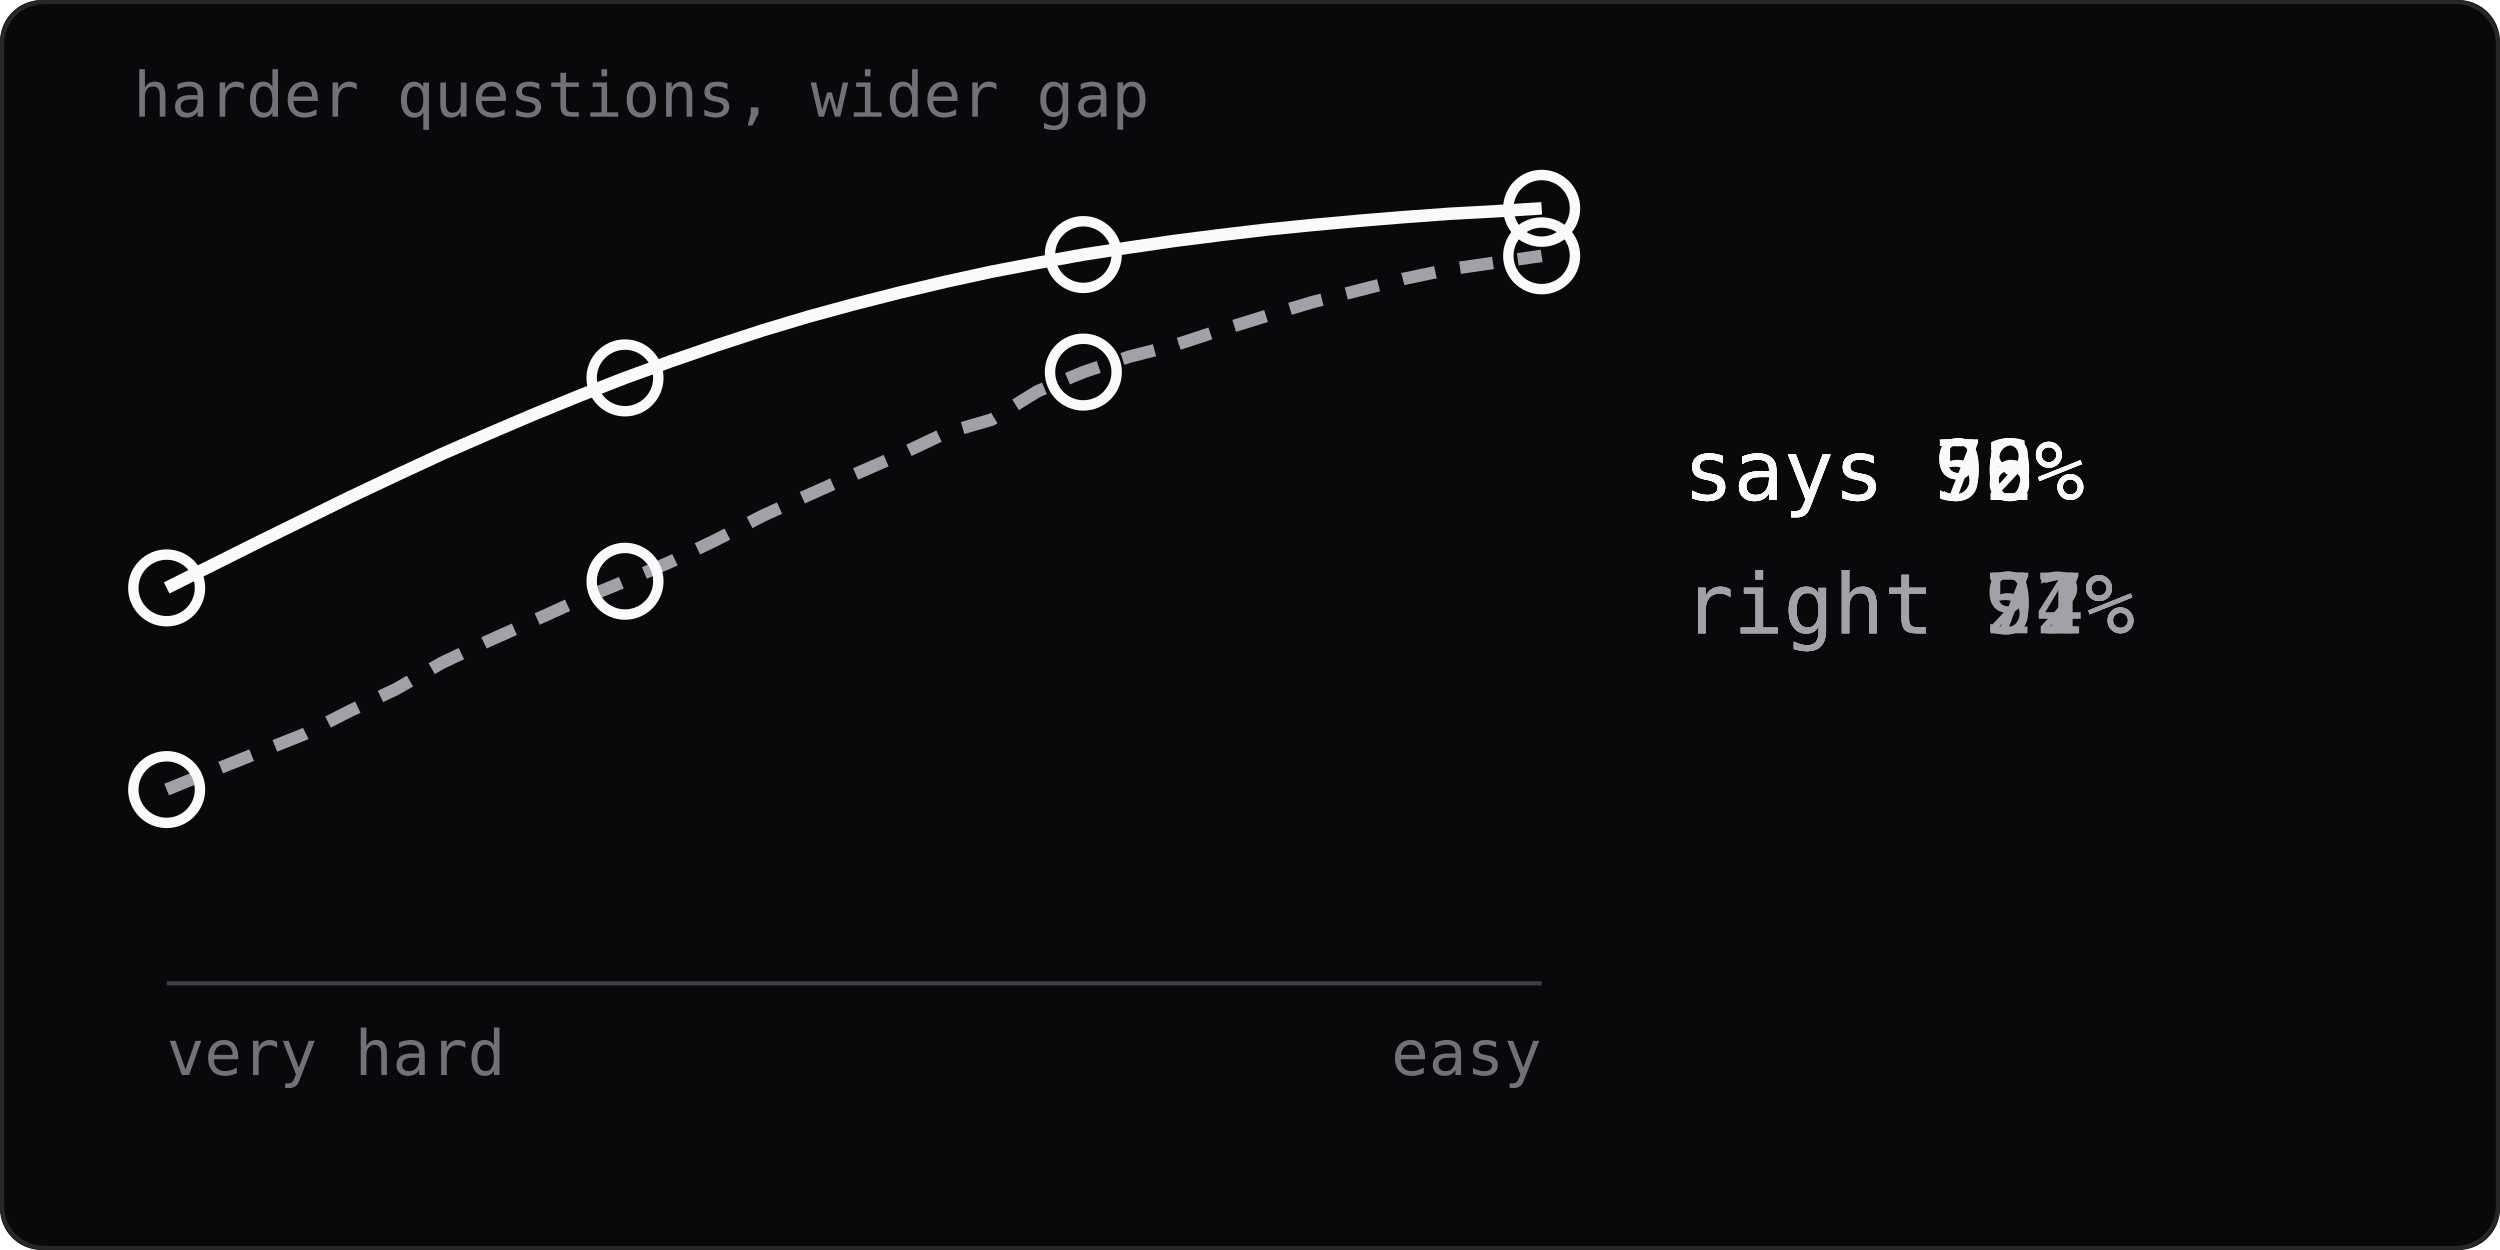
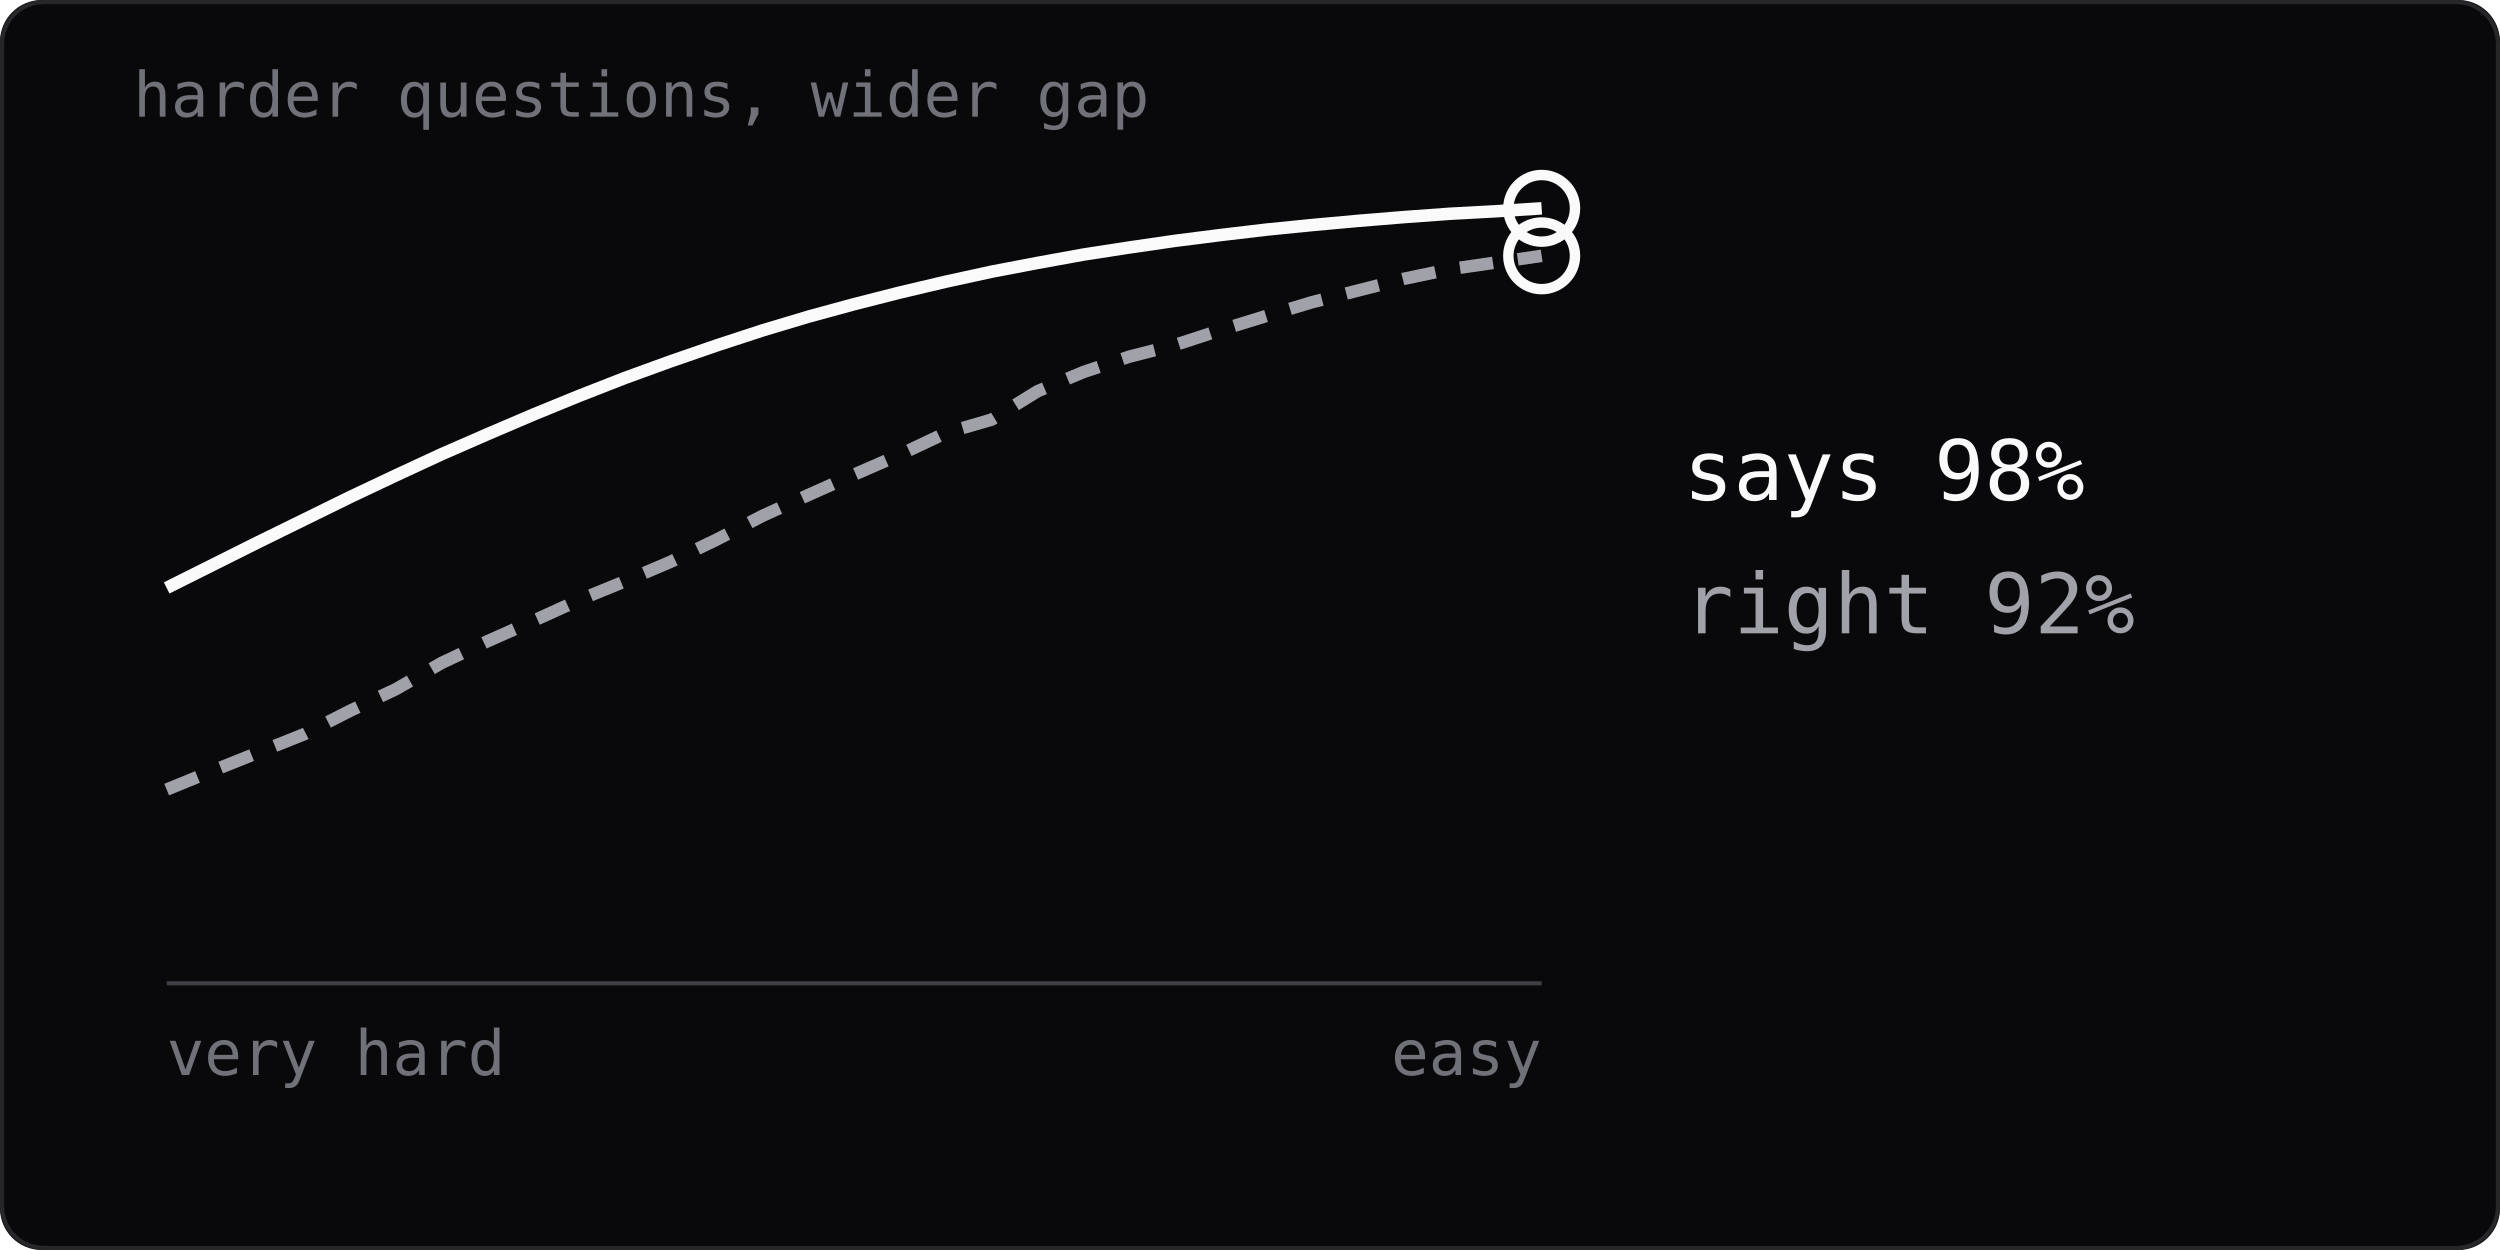
<svg xmlns="http://www.w3.org/2000/svg" width="600" height="300" viewBox="0 0 600 300">
-   <style>text{font-family:ui-monospace,"JetBrains Mono",Menlo,Consolas,monospace;fill:#71717a;font-size:15px}.fb{transform-box:fill-box}@keyframes q0{0%,24.99%{opacity:1}25%,49.99%{opacity:0}50%,74.99%{opacity:0}75%,99.99%{opacity:0}}.q0{animation:q0 8s infinite}@keyframes q1{0%,24.99%{opacity:0}25%,49.99%{opacity:1}50%,74.99%{opacity:0}75%,99.99%{opacity:0}}.q1{animation:q1 8s infinite}@keyframes q2{0%,24.99%{opacity:0}25%,49.99%{opacity:0}50%,74.99%{opacity:1}75%,99.99%{opacity:0}}.q2{animation:q2 8s infinite}@keyframes q3{0%,24.99%{opacity:0}25%,49.99%{opacity:0}50%,74.99%{opacity:0}75%,99.99%{opacity:1}}.q3{animation:q3 8s infinite}@media (prefers-reduced-motion:reduce){*{animation:none!important}}</style>
+   <style>text{font-family:ui-monospace,"JetBrains Mono",Menlo,Consolas,monospace;fill:#71717a;font-size:15px}.fb{transform-box:fill-box}@keyframes g0{0%,18.75%{transform:translate(0px,0px)}19.14%{transform:translate(-0.1px,0.1px)}19.53%{transform:translate(-0.9px,0.1px)}19.92%{transform:translate(-2.9px,0.2px)}20.31%{transform:translate(-6.9px,0.4px)}20.7%{transform:translate(-13.4px,0.8px)}21.09%{transform:translate(-23.2px,1.4px)}21.48%{transform:translate(-36.8px,2.4px)}21.88%{transform:translate(-55px,4px)}22.27%{transform:translate(-73.2px,6px)}22.66%{transform:translate(-86.8px,7.7px)}23.05%{transform:translate(-96.6px,9px)}23.44%{transform:translate(-103.1px,10px)}23.83%{transform:translate(-107.1px,10.7px)}24.22%{transform:translate(-109.1px,11px)}24.61%{transform:translate(-109.9px,11.1px)}25%,43.75%{transform:translate(-110px,11.1px)}44.14%{transform:translate(-110.1px,11.2px)}44.53%{transform:translate(-110.9px,11.3px)}44.92%{transform:translate(-112.9px,11.7px)}45.31%{transform:translate(-116.9px,12.4px)}45.7%{transform:translate(-123.4px,13.6px)}46.09%{transform:translate(-133.2px,15.5px)}46.48%{transform:translate(-146.8px,18.5px)}46.88%{transform:translate(-165px,23px)}47.27%{transform:translate(-183.2px,28.2px)}47.66%{transform:translate(-196.8px,32.5px)}48.05%{transform:translate(-206.6px,35.8px)}48.44%{transform:translate(-213.1px,38.2px)}48.83%{transform:translate(-217.1px,39.6px)}49.22%{transform:translate(-219.1px,40.4px)}49.61%{transform:translate(-219.9px,40.7px)}50%,68.75%{transform:translate(-220px,40.7px)}69.14%{transform:translate(-220.1px,40.7px)}69.53%{transform:translate(-220.9px,41px)}69.92%{transform:translate(-222.9px,41.8px)}70.31%{transform:translate(-226.9px,43.4px)}70.7%{transform:translate(-233.4px,46px)}71.09%{transform:translate(-243.2px,50px)}71.48%{transform:translate(-256.8px,55.9px)}71.88%{transform:translate(-275px,64.1px)}72.27%{transform:translate(-293.2px,72.8px)}72.66%{transform:translate(-306.8px,79.5px)}73.05%{transform:translate(-316.6px,84.4px)}73.44%{transform:translate(-323.1px,87.7px)}73.83%{transform:translate(-327.1px,89.7px)}74.22%{transform:translate(-329.1px,90.7px)}74.61%{transform:translate(-329.9px,91.1px)}75%,93.75%{transform:translate(-330px,91.1px)}94.14%{transform:translate(-329.7px,90.9px)}94.53%{transform:translate(-327.4px,89.8px)}94.92%{transform:translate(-321.3px,86.7px)}95.31%{transform:translate(-309.4px,80.8px)}95.7%{transform:translate(-289.7px,71.1px)}96.09%{transform:translate(-260.4px,57.4px)}96.48%{transform:translate(-219.5px,40.5px)}96.88%{transform:translate(-165px,23px)}97.27%{transform:translate(-110.5px,11.2px)}97.66%{transform:translate(-69.6px,5.5px)}98.05%{transform:translate(-40.3px,2.7px)}98.44%{transform:translate(-20.6px,1.3px)}98.83%{transform:translate(-8.7px,0.5px)}99.22%{transform:translate(-2.6px,0.2px)}99.61%{transform:translate(-0.3px,0.1px)}100%{transform:translate(0px,0px)}}.g0{animation:g0 8s infinite linear}@keyframes g1{0%,18.75%{transform:translate(0px,0px)}19.14%{transform:translate(-0.1px,0px)}19.53%{transform:translate(-0.9px,0.1px)}19.92%{transform:translate(-2.9px,0.4px)}20.31%{transform:translate(-6.9px,1px)}20.7%{transform:translate(-13.4px,2px)}21.09%{transform:translate(-23.2px,3.5px)}21.48%{transform:translate(-36.8px,6.5px)}21.88%{transform:translate(-55px,11.1px)}22.27%{transform:translate(-73.2px,16.6px)}22.66%{transform:translate(-86.8px,21px)}23.05%{transform:translate(-96.6px,23.6px)}23.44%{transform:translate(-103.1px,25.6px)}23.83%{transform:translate(-107.1px,26.9px)}24.22%{transform:translate(-109.1px,27.6px)}24.61%{transform:translate(-109.9px,27.9px)}25%,43.75%{transform:translate(-110px,27.9px)}44.14%{transform:translate(-110.1px,28px)}44.53%{transform:translate(-110.9px,28.3px)}44.92%{transform:translate(-112.9px,29.1px)}45.31%{transform:translate(-116.9px,30.8px)}45.7%{transform:translate(-123.4px,34px)}46.09%{transform:translate(-133.2px,39.7px)}46.48%{transform:translate(-146.8px,44.3px)}46.88%{transform:translate(-165px,52.5px)}47.27%{transform:translate(-183.2px,60.6px)}47.66%{transform:translate(-196.8px,67.5px)}48.05%{transform:translate(-206.6px,72.3px)}48.44%{transform:translate(-213.1px,75.2px)}48.83%{transform:translate(-217.1px,76.9px)}49.22%{transform:translate(-219.1px,77.7px)}49.61%{transform:translate(-219.9px,78px)}50%,68.75%{transform:translate(-220px,78.1px)}69.14%{transform:translate(-220.1px,78.1px)}69.53%{transform:translate(-220.9px,78.4px)}69.92%{transform:translate(-222.9px,79.3px)}70.31%{transform:translate(-226.9px,80.9px)}70.7%{transform:translate(-233.4px,83.7px)}71.09%{transform:translate(-243.2px,88.1px)}71.48%{transform:translate(-256.8px,94.3px)}71.88%{transform:translate(-275px,104px)}72.27%{transform:translate(-293.2px,112.8px)}72.66%{transform:translate(-306.8px,118.7px)}73.05%{transform:translate(-316.6px,122.6px)}73.44%{transform:translate(-323.1px,125.3px)}73.83%{transform:translate(-327.1px,126.9px)}74.22%{transform:translate(-329.1px,127.8px)}74.61%{transform:translate(-329.9px,128.1px)}75%,93.75%{transform:translate(-330px,128.1px)}94.14%{transform:translate(-329.7px,128px)}94.53%{transform:translate(-327.4px,127.1px)}94.92%{transform:translate(-321.3px,124.5px)}95.31%{transform:translate(-309.4px,119.8px)}95.7%{transform:translate(-289.7px,111.1px)}96.09%{transform:translate(-260.4px,96px)}96.48%{transform:translate(-219.5px,77.9px)}96.88%{transform:translate(-165px,52.5px)}97.27%{transform:translate(-110.5px,28.1px)}97.66%{transform:translate(-69.6px,15.5px)}98.05%{transform:translate(-40.3px,7.3px)}98.44%{transform:translate(-20.6px,3px)}98.83%{transform:translate(-8.7px,1.3px)}99.22%{transform:translate(-2.6px,0.4px)}99.61%{transform:translate(-0.3px,0px)}100%{transform:translate(0px,0px)}}.g1{animation:g1 8s infinite linear}@keyframes q0{0%,18.75%{opacity:1}21.88%,96.88%{opacity:0}100%{opacity:1}}.q0{animation:q0 8s infinite cubic-bezier(.65,0,.35,1)}@keyframes q1{0%,21.88%{opacity:0}25%,43.75%{opacity:1}46.88%,100%{opacity:0}}.q1{animation:q1 8s infinite cubic-bezier(.65,0,.35,1)}@keyframes q2{0%,46.88%{opacity:0}50%,68.75%{opacity:1}71.88%,100%{opacity:0}}.q2{animation:q2 8s infinite cubic-bezier(.65,0,.35,1)}@keyframes q3{0%,71.88%{opacity:0}75%,93.75%{opacity:1}96.88%,100%{opacity:0}}.q3{animation:q3 8s infinite cubic-bezier(.65,0,.35,1)}@media (prefers-reduced-motion:reduce){*{animation:none!important}}</style>
  <rect width="600" height="300" rx="10" fill="#09090b" />
  <rect x=".5" y=".5" width="599" height="299" rx="10" fill="none" stroke="#27272a" />
  <text x="32" y="28">harder questions, wider gap</text>
  <line x1="40" y1="236" x2="370" y2="236" stroke="#3f3f46" />
  <polyline points="40,141.1 51,135.6 62,130.1 73,124.7 84,119.3 95,114.1 106,109 117,104.2 128,99.5 139,95 150,90.7 161,86.7 172,82.9 183,79.3 194,76 205,73 216,70.2 227,67.6 238,65.2 249,63.1 260,61.1 271,59.4 282,57.8 293,56.4 304,55.1 315,54 326,53 337,52.1 348,51.3 359,50.7 370,50" fill="none" stroke="#fafafa" stroke-width="3" />
  <polyline points="40,189.5 51,185 62,180.6 73,176.2 84,170.6 95,165.4 106,159.1 117,153.9 128,149 139,144 150,139.5 161,134.8 172,129.5 183,123.8 194,118.8 205,113.9 216,109.1 227,103.9 238,100.7 249,93.9 260,89.3 271,85.6 282,82.8 293,79.2 304,75.8 315,72.5 326,69.7 337,66.9 348,64.6 359,63 370,61.4" fill="none" stroke="#a1a1aa" stroke-width="3" stroke-dasharray="8 6" />
  <text x="40" y="258">very hard</text>
  <text x="370" y="258" text-anchor="end">easy</text>
+   <circle class="g0" cx="370" cy="50" r="8" fill="none" stroke="#fafafa" stroke-width="2.5" />
+   <circle class="g1" cx="370" cy="61.4" r="8" fill="none" stroke="#fafafa" stroke-width="2.5" />
  <g class="q0">
-     <circle cx="370" cy="50" r="8" fill="none" stroke="#fafafa" stroke-width="2.5" />
-     <circle cx="370" cy="61.4" r="8" fill="none" stroke="#fafafa" stroke-width="2.5" />
    <text x="404" y="120" style="font-size:20px;fill:#fafafa">says 98%</text>
    <text x="404" y="152" style="font-size:20px;fill:#a1a1aa">right 92%</text>
  </g>
-   <g class="q1">
-     <circle cx="260" cy="61.1" r="8" fill="none" stroke="#fafafa" stroke-width="2.5" />
-     <circle cx="260" cy="89.3" r="8" fill="none" stroke="#fafafa" stroke-width="2.5" />
+   <g class="q1" opacity="0">
    <text x="404" y="120" style="font-size:20px;fill:#fafafa">says 92%</text>
    <text x="404" y="152" style="font-size:20px;fill:#a1a1aa">right 77%</text>
  </g>
-   <g class="q2">
-     <circle cx="150" cy="90.7" r="8" fill="none" stroke="#fafafa" stroke-width="2.5" />
-     <circle cx="150" cy="139.5" r="8" fill="none" stroke="#fafafa" stroke-width="2.5" />
+   <g class="q2" opacity="0">
    <text x="404" y="120" style="font-size:20px;fill:#fafafa">says 76%</text>
    <text x="404" y="152" style="font-size:20px;fill:#a1a1aa">right 51%</text>
  </g>
-   <g class="q3">
-     <circle cx="40" cy="141.1" r="8" fill="none" stroke="#fafafa" stroke-width="2.5" />
-     <circle cx="40" cy="189.5" r="8" fill="none" stroke="#fafafa" stroke-width="2.5" />
+   <g class="q3" opacity="0">
    <text x="404" y="120" style="font-size:20px;fill:#fafafa">says 50%</text>
    <text x="404" y="152" style="font-size:20px;fill:#a1a1aa">right 24%</text>
  </g>
</svg>
